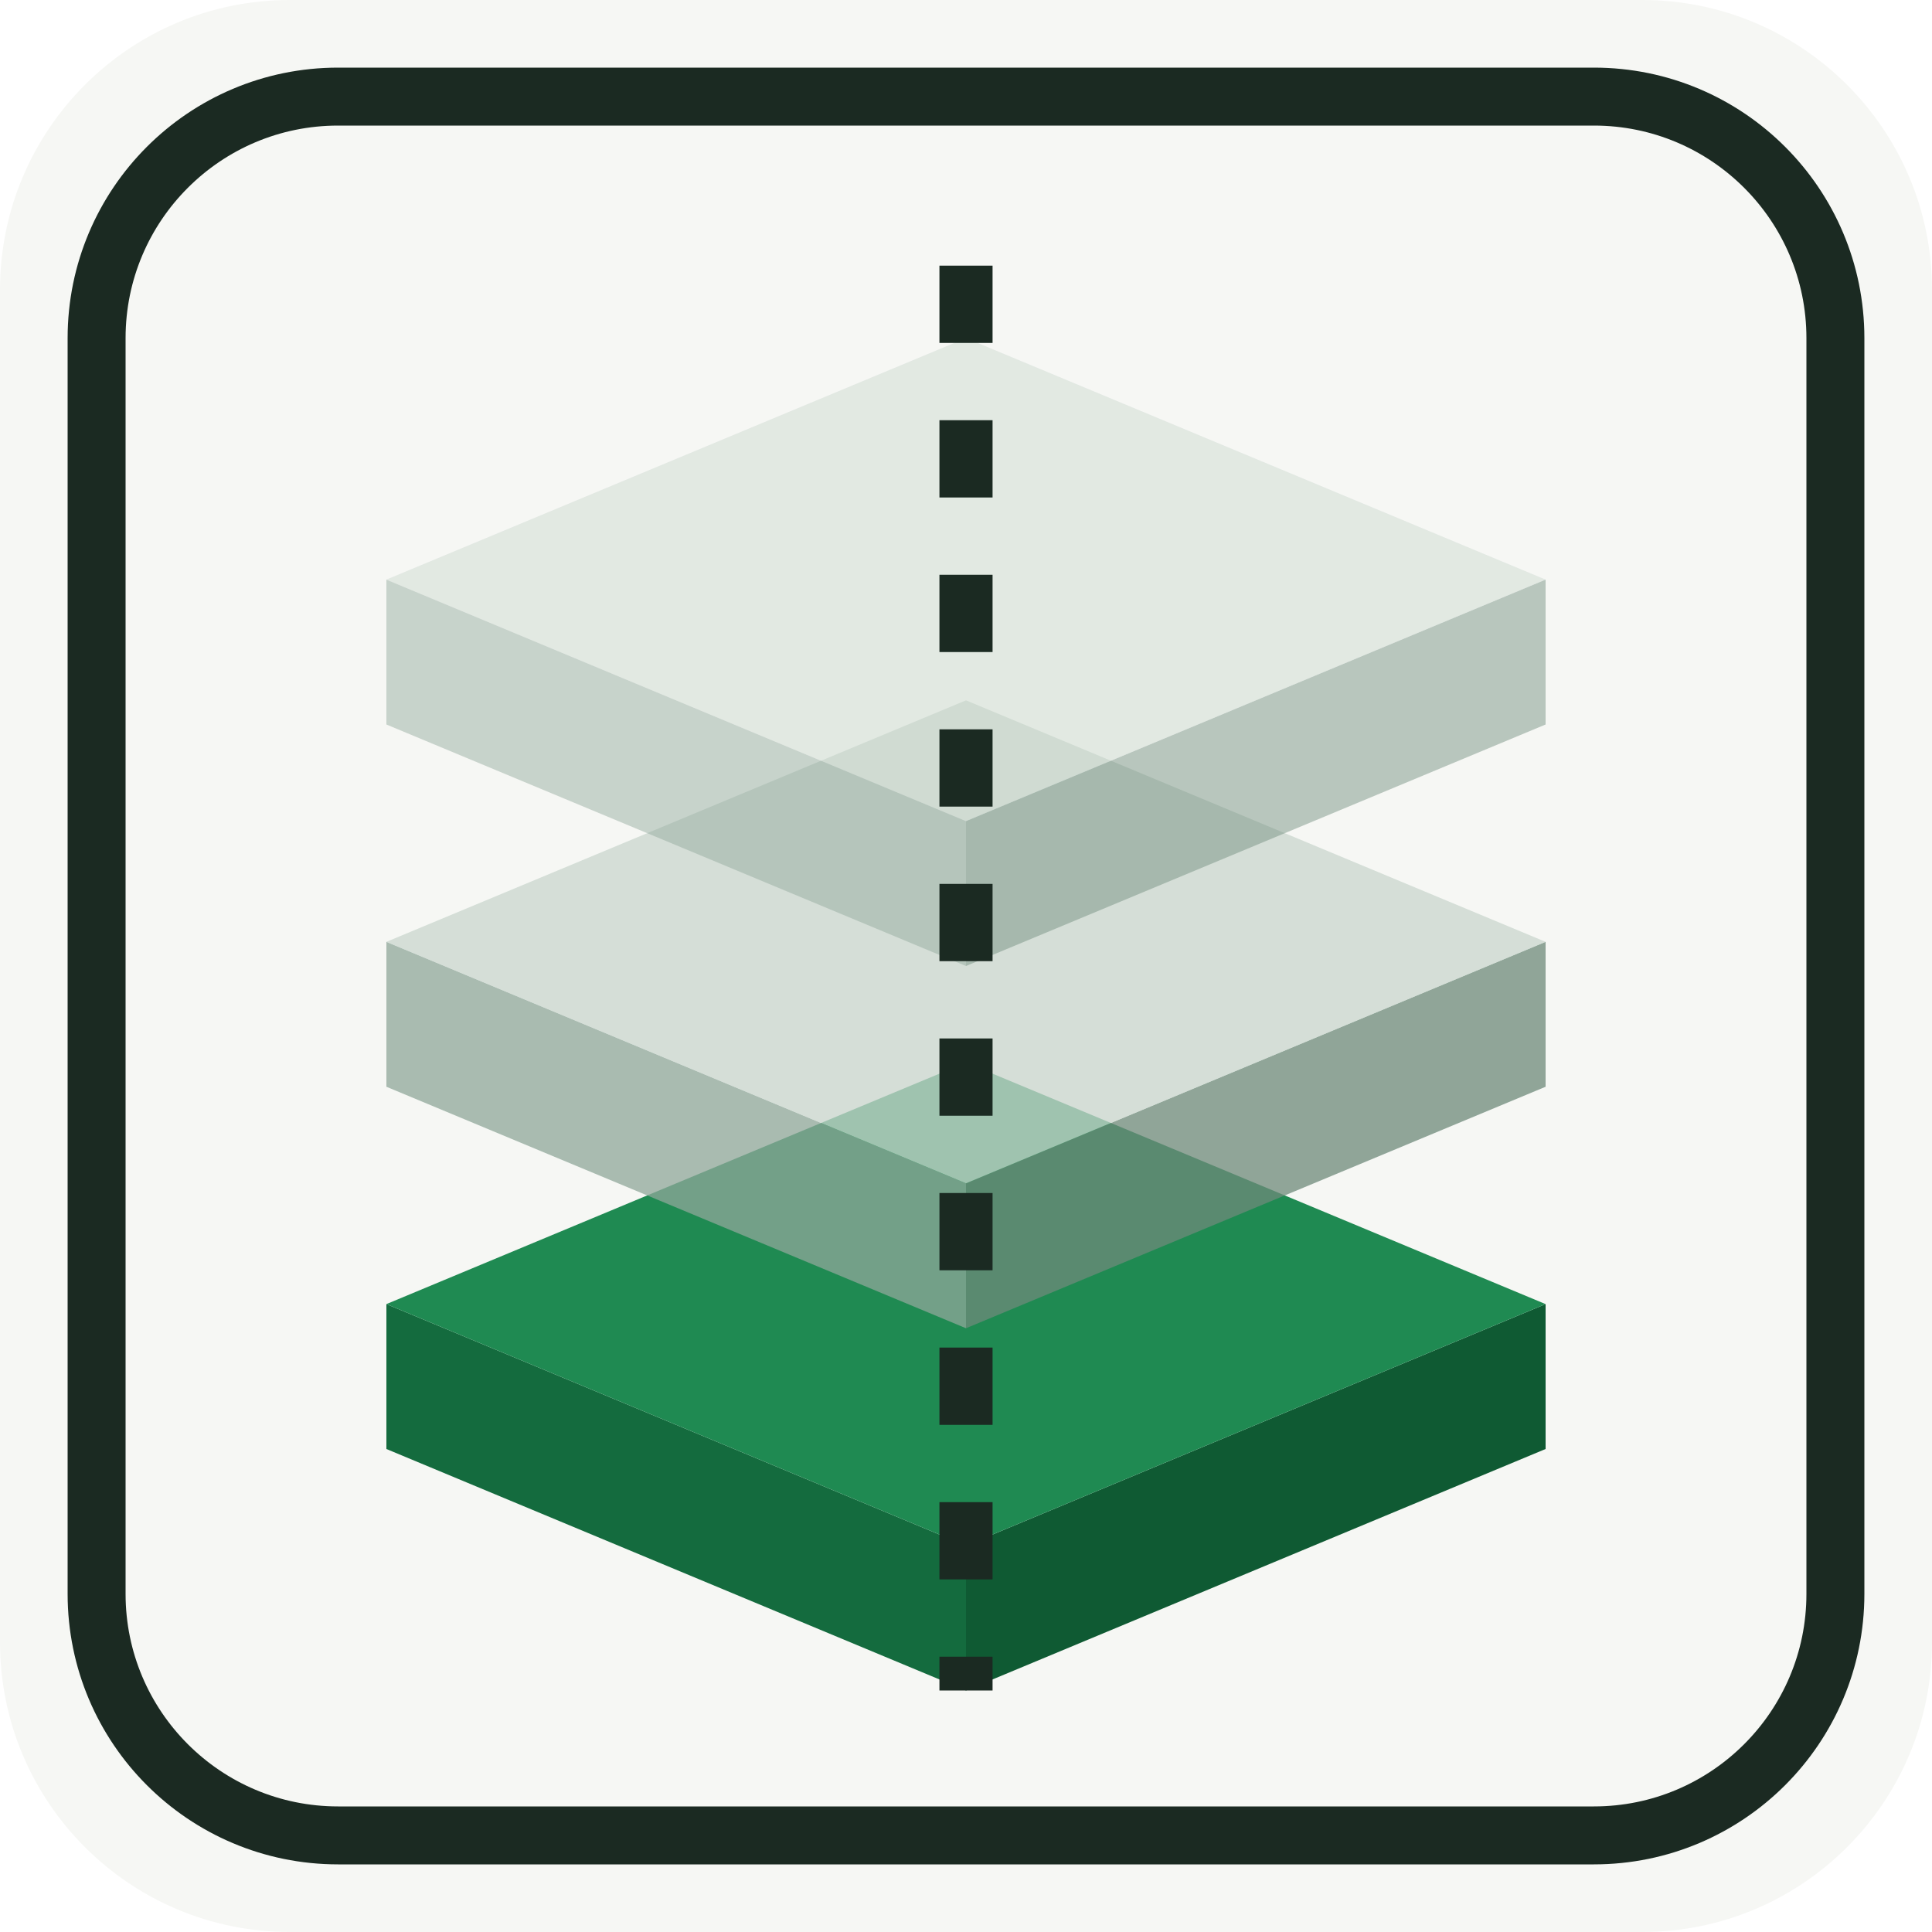
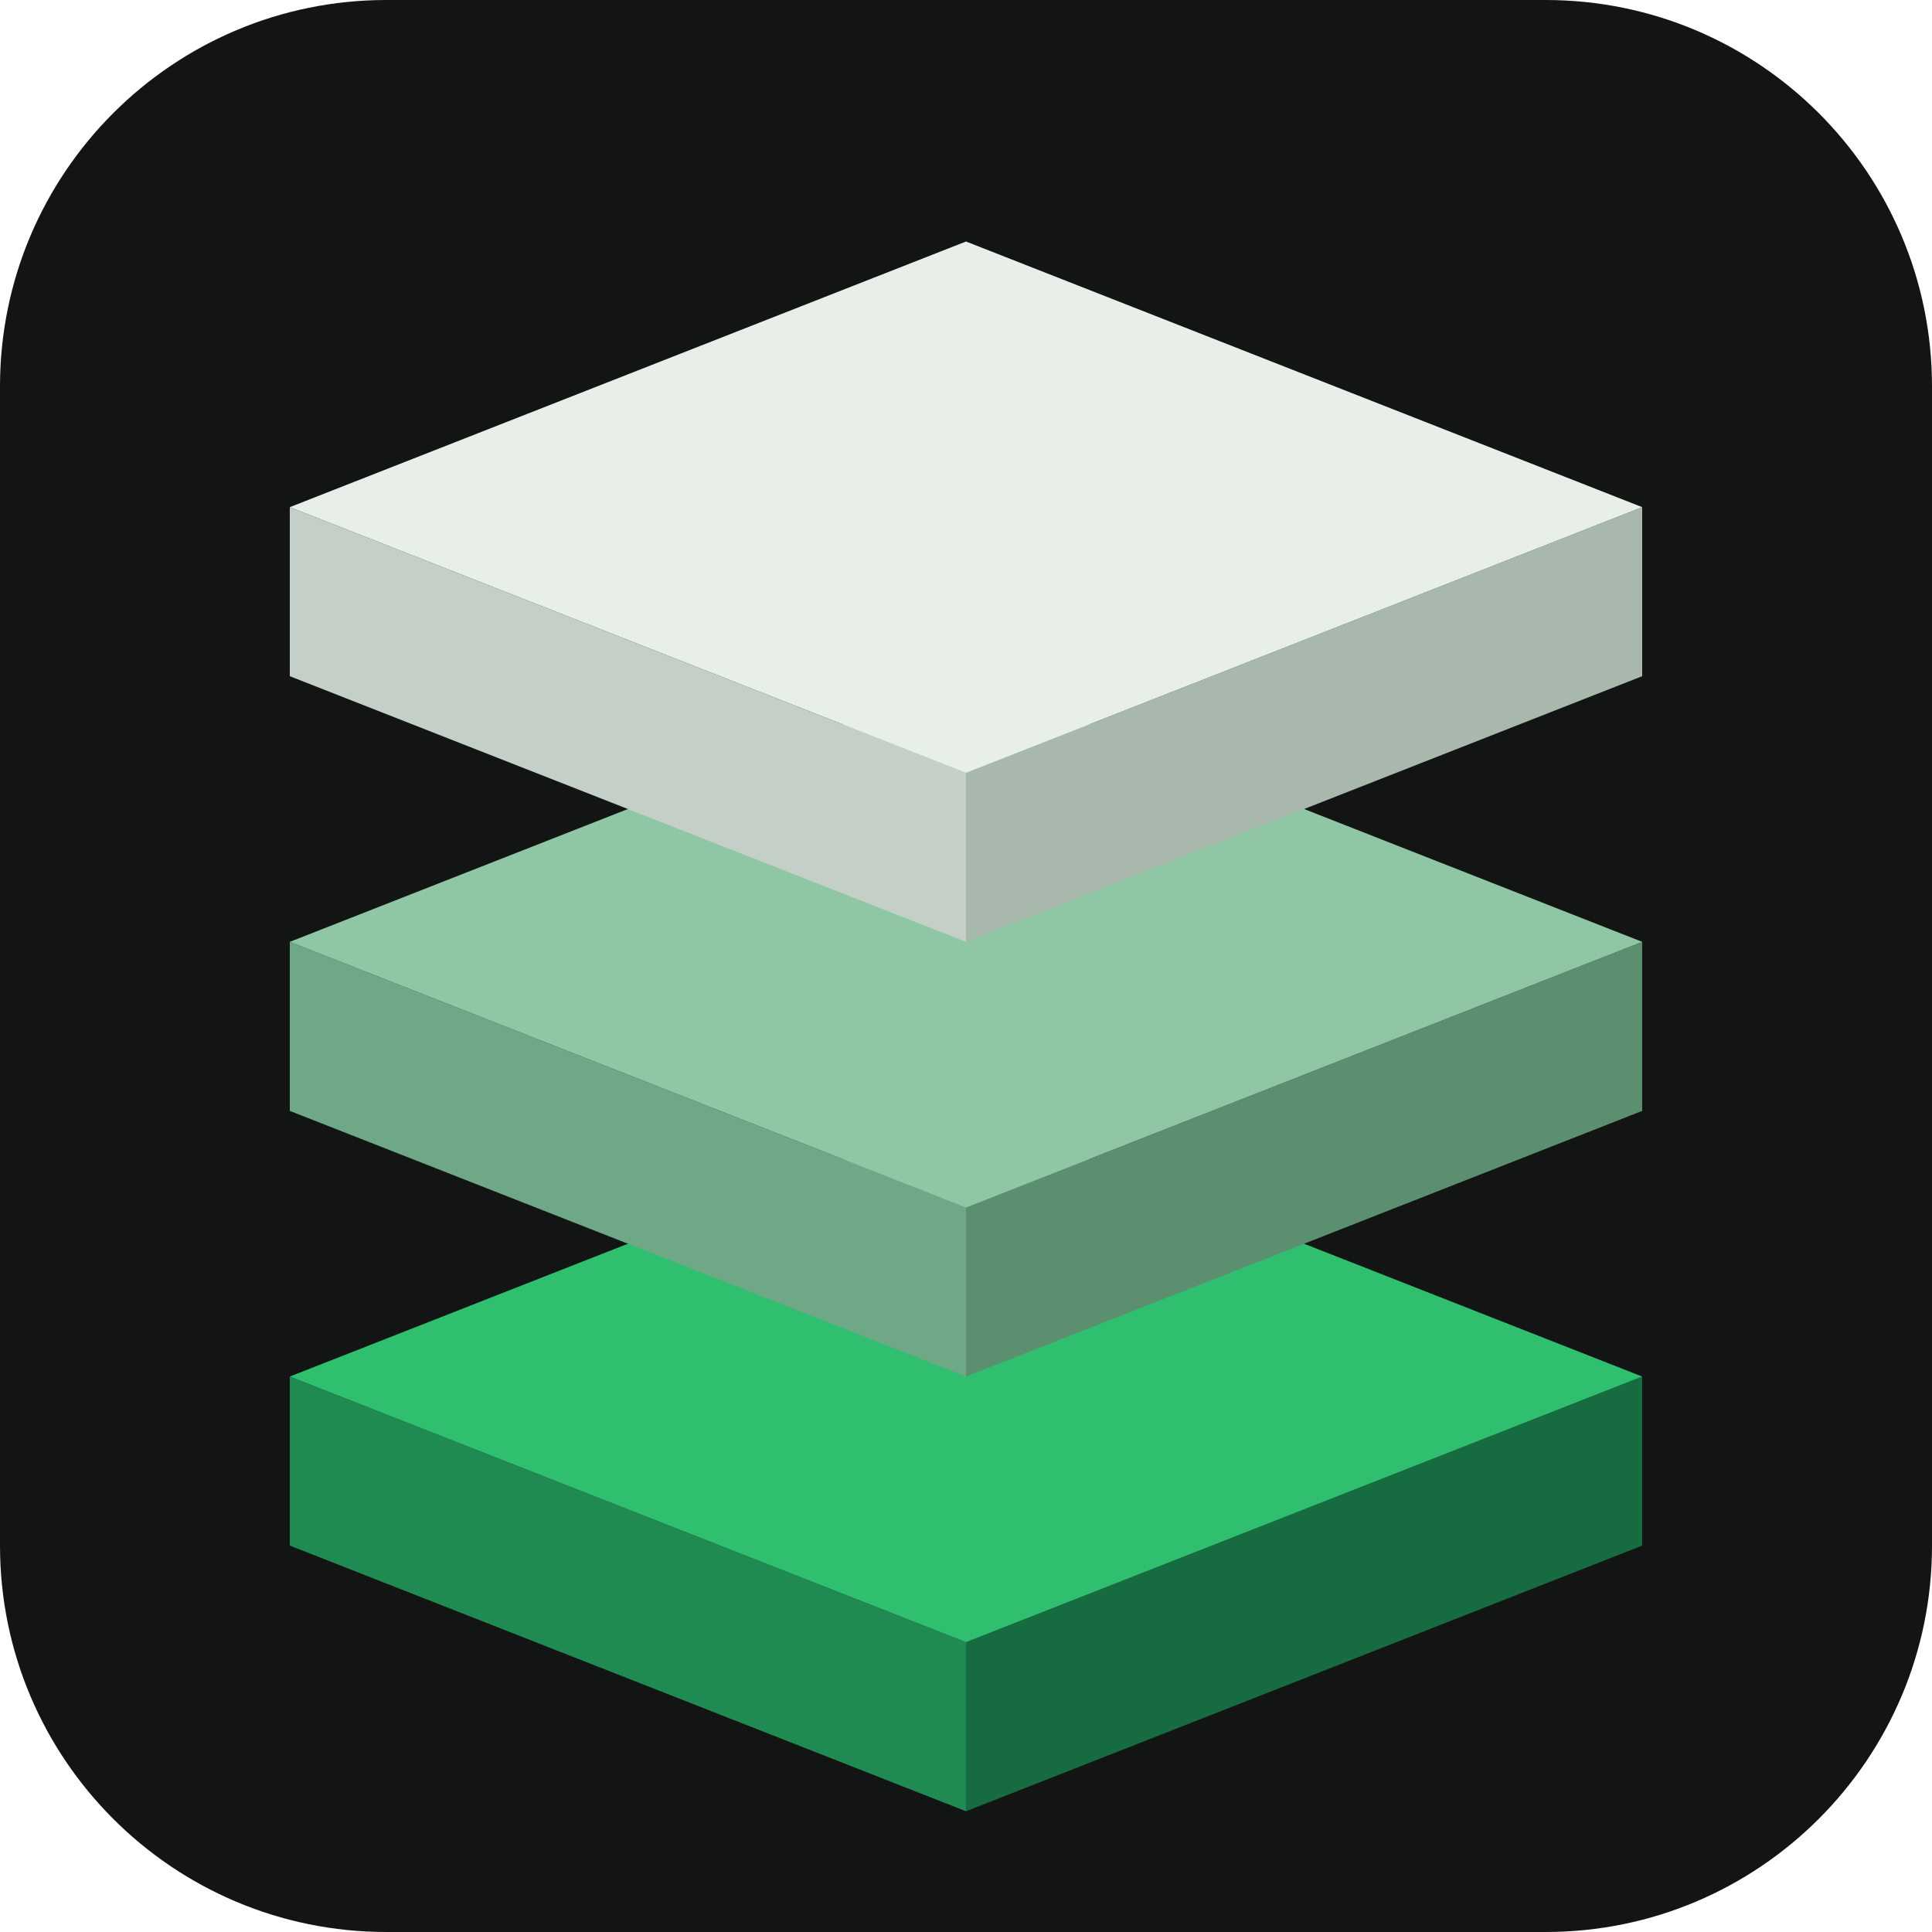
<svg xmlns="http://www.w3.org/2000/svg" viewBox="0 0 40 40" width="160" height="160">
-   <rect width="40" height="40" rx="6" fill="#f6f7f4" />
-   <rect x="2" y="2" width="36" height="36" rx="5" fill="none" stroke="#1b2a22" stroke-width="1.2" />
-   <polygon points="8,27 20,32 20,35 8,30" fill="#146b3e" />
-   <polygon points="20,32 32,27 32,30 20,35" fill="#0f5a33" />
-   <polygon points="8,27 20,22 32,27 20,32" fill="#1f8a52" />
-   <polygon points="8,19.5 20,24.5 20,27.5 8,22.5" fill="#8fa79a" opacity=".75" />
-   <polygon points="20,24.5 32,19.5 32,22.5 20,27.5" fill="#6d8a7a" opacity=".75" />
-   <polygon points="8,19.5 20,14.5 32,19.5 20,24.5" fill="#c9d6cd" opacity=".75" />
-   <polygon points="8,12 20,17 20,20 8,15" fill="#8fa79a" opacity=".45" />
-   <polygon points="20,17 32,12 32,15 20,20" fill="#6d8a7a" opacity=".45" />
-   <polygon points="8,12 20,7 32,12 20,17" fill="#c9d6cd" opacity=".45" />
-   <path d="M20 5.5V35" stroke="#1b2a22" stroke-width="1.1" stroke-dasharray="1.6 1.6" />
+   <rect width="40" height="40" rx="8" fill="#121513" />
+   <polygon points="6,28.5 20,34.0 20,37.5 6,32.0" fill="#1f8a52" />
+   <polygon points="20,34.0 34,28.5 34,32.0 20,37.5" fill="#176b40" />
+   <polygon points="6,28.5 20,23.0 34,28.5 20,34.0" fill="#2fbf6e" />
+   <polygon points="6,19.5 20,25.0 20,28.5 6,23.0" fill="#6fa886" />
+   <polygon points="20,25.0 34,19.5 34,23.0 20,28.5" fill="#5b8f70" />
+   <polygon points="6,19.5 20,14.0 34,19.5 20,25.0" fill="#8fc7a5" />
+   <polygon points="6,10.5 20,16.0 20,19.5 6,14.0" fill="#c4d0c7" />
+   <polygon points="20,16.0 34,10.5 34,14.0 20,19.5" fill="#a9b8ad" />
+   <polygon points="6,10.5 20,5.0 34,10.5 20,16.0" fill="#e8efe9" />
</svg>
